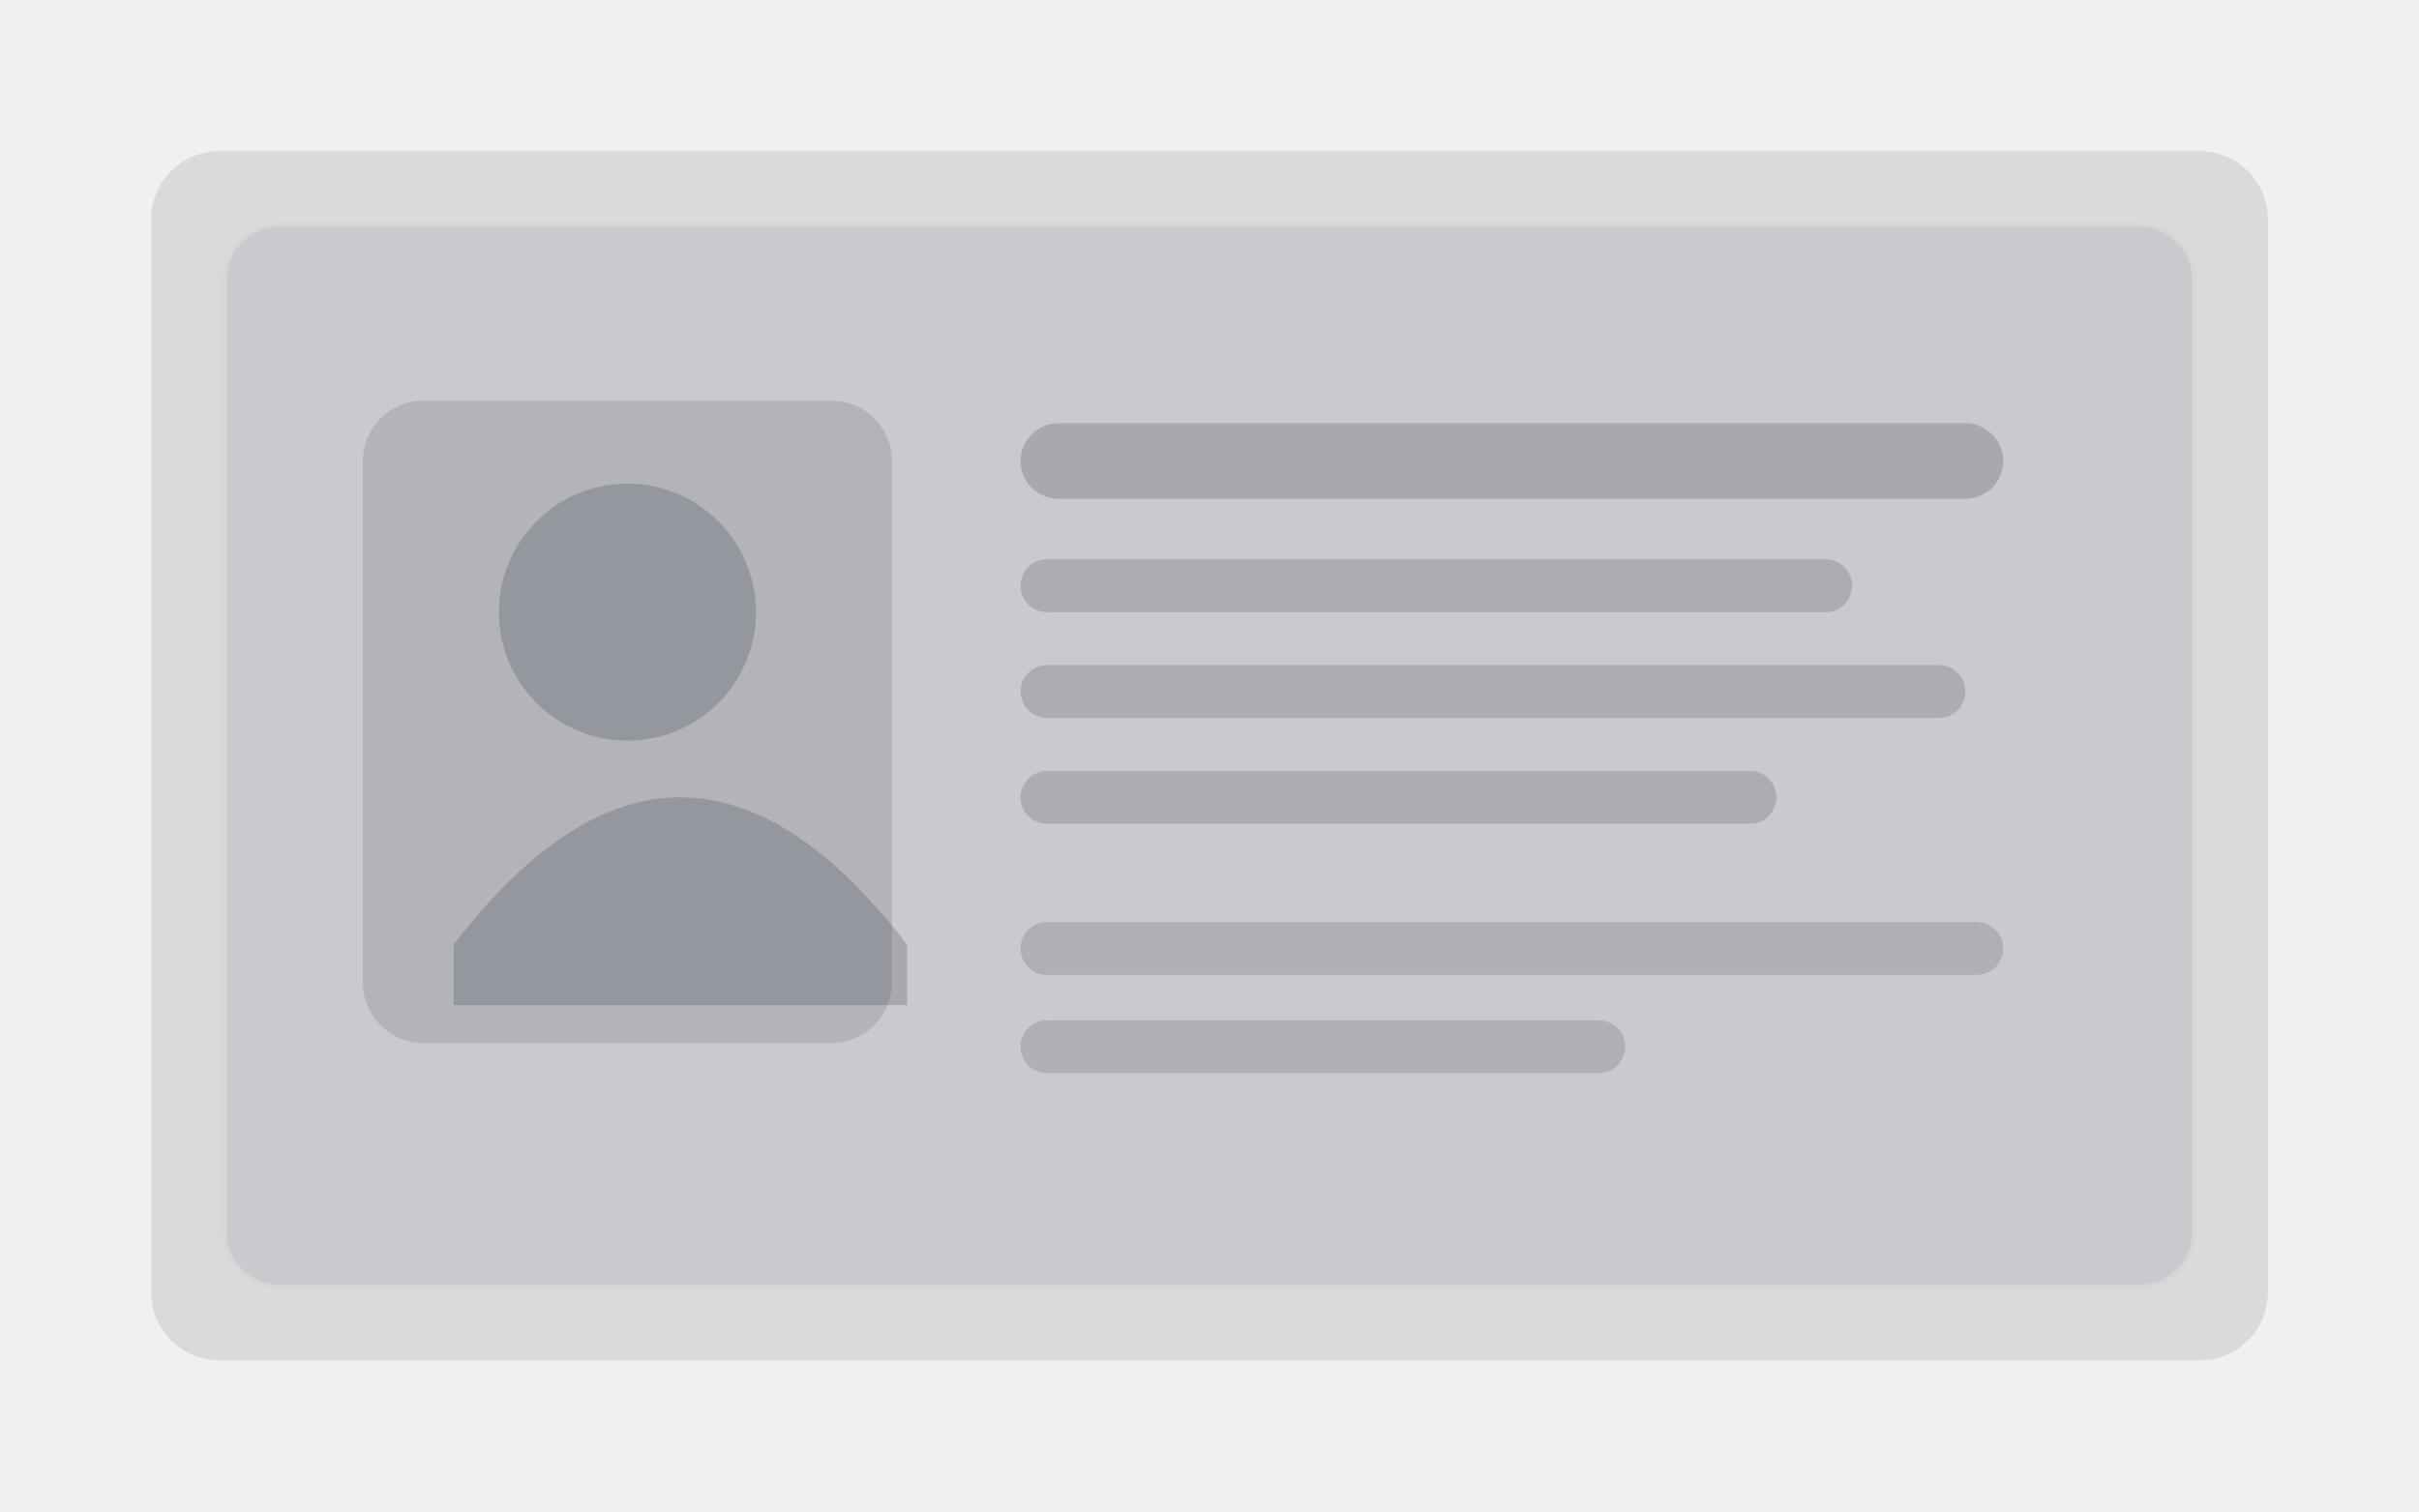
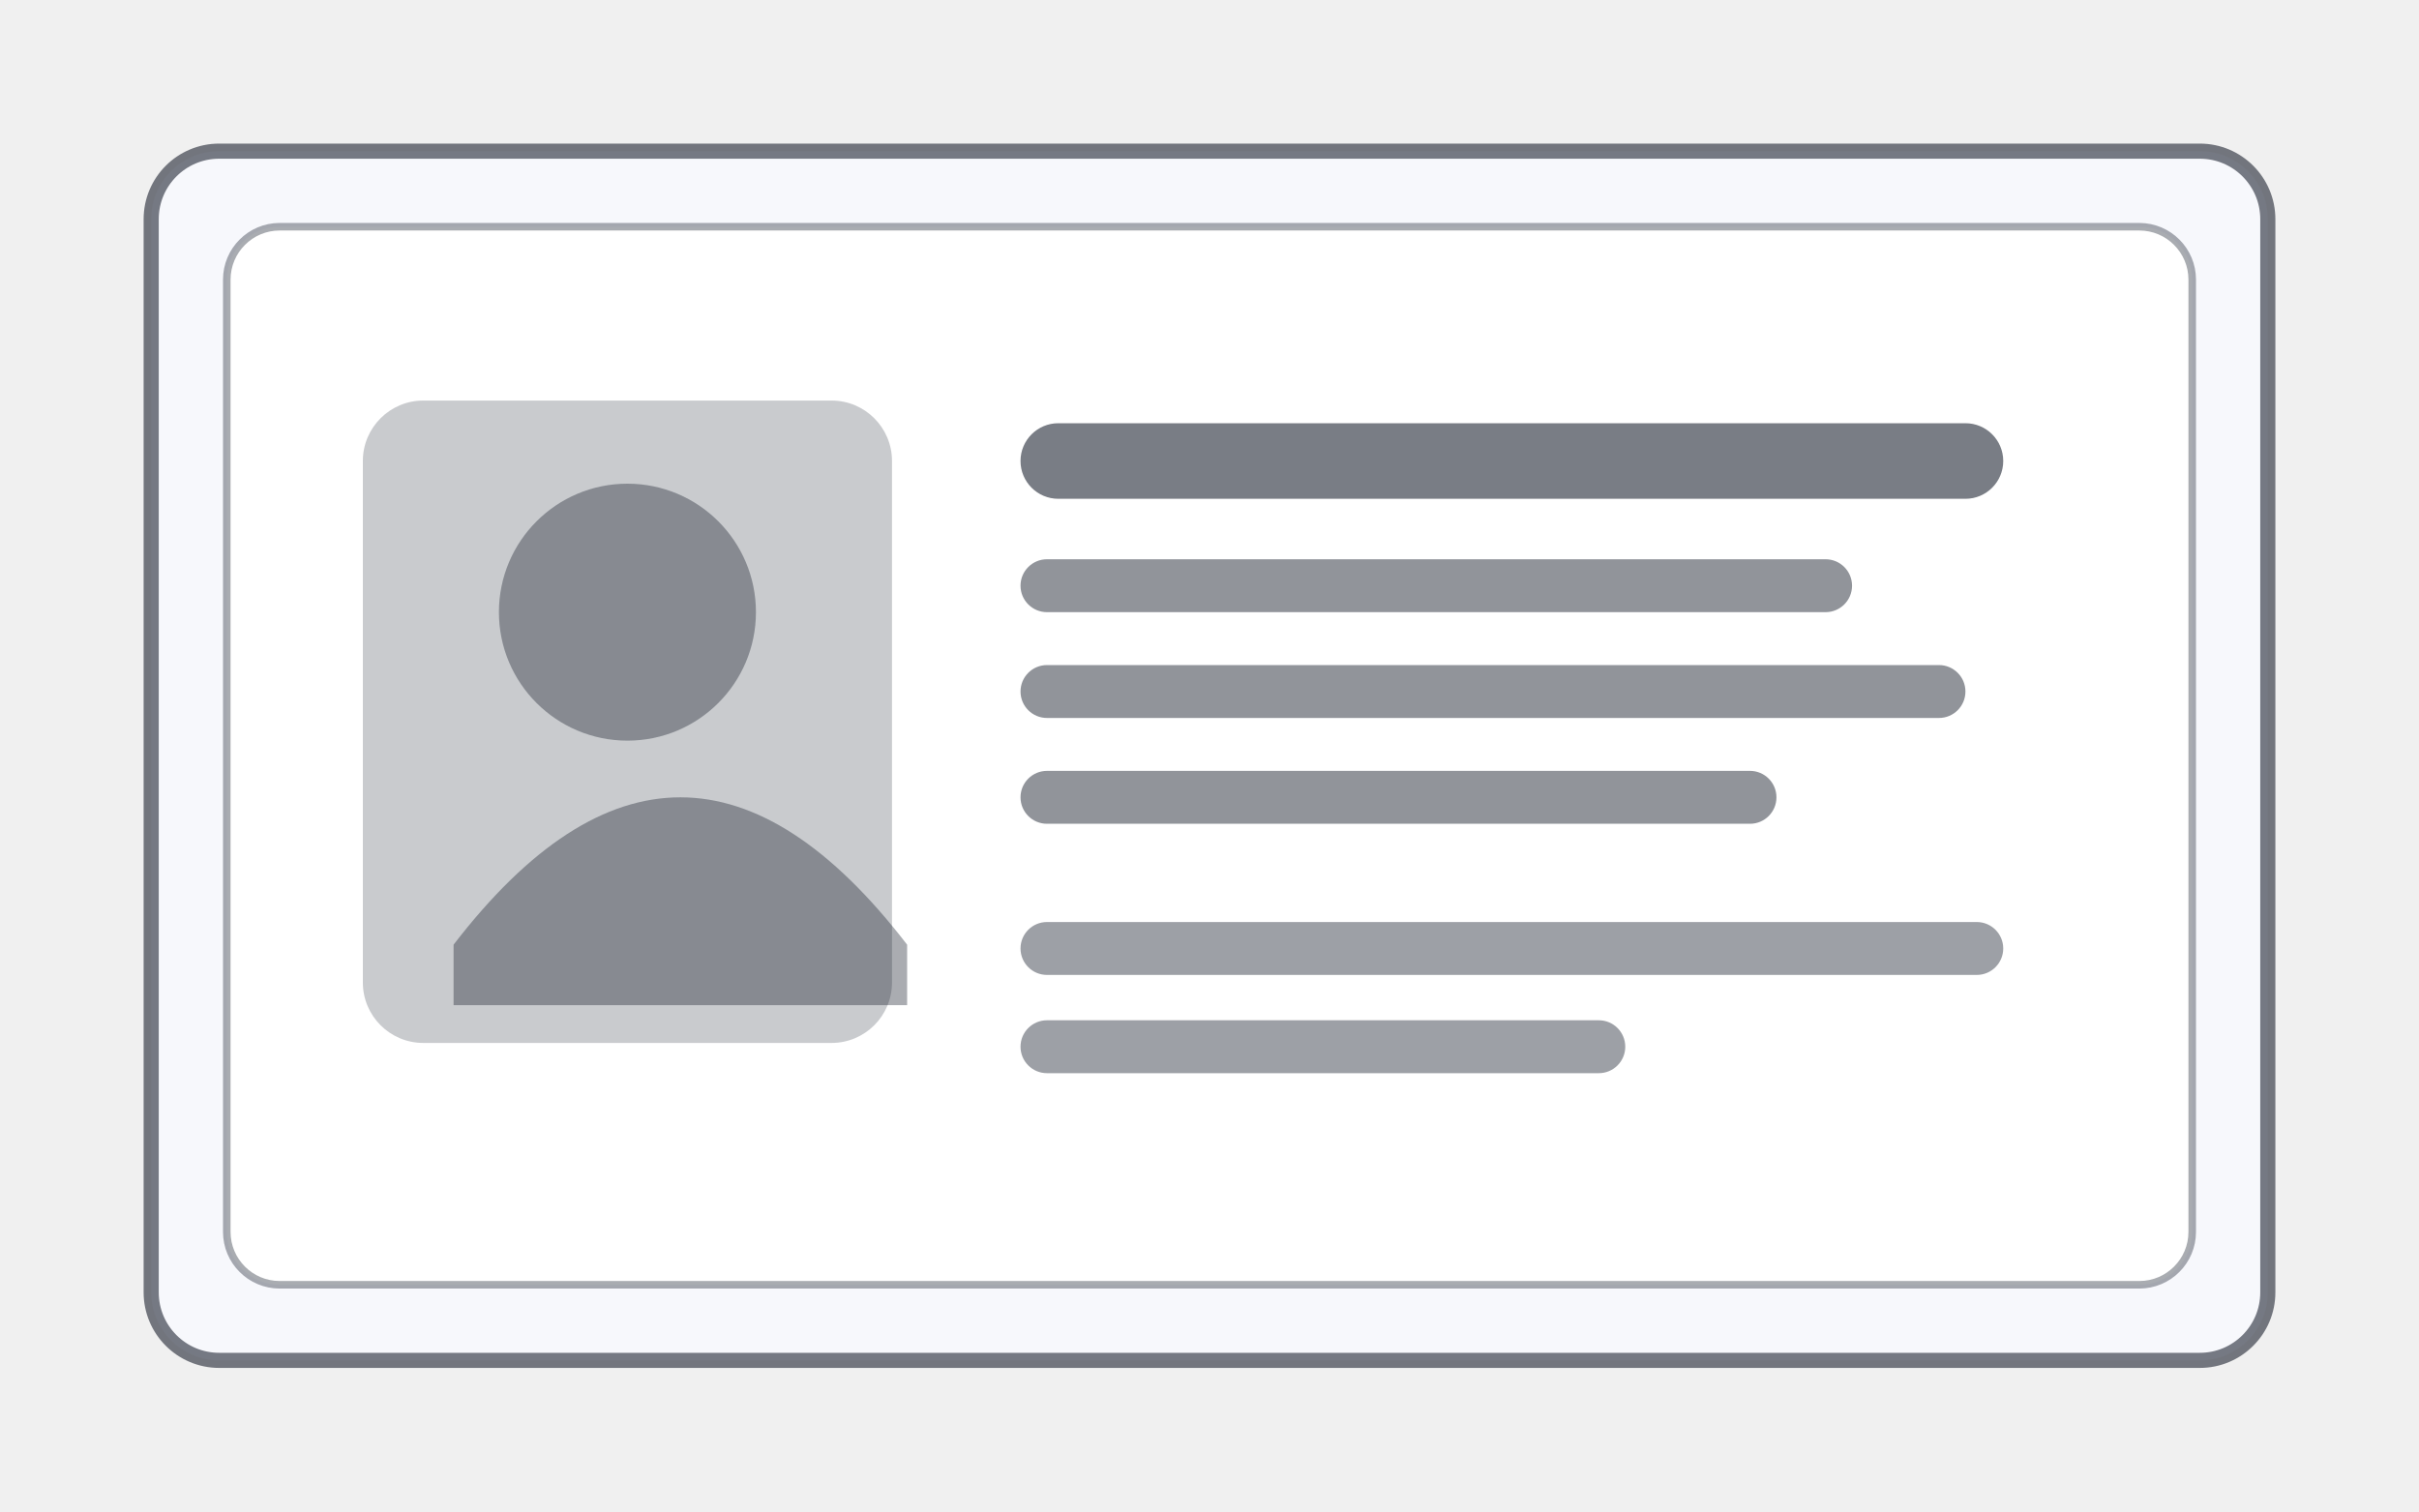
<svg xmlns="http://www.w3.org/2000/svg" width="640" height="400" viewBox="0 0 640 400" fill="none">
-   <rect x="40" y="40" width="560" height="320" rx="18" fill="#0B1220" opacity="0.1" />
-   <rect x="60" y="60" width="520" height="280" rx="14" fill="#0B1220" opacity="0.08" stroke="#0B1220" stroke-opacity="0.25" stroke-width="2" />
-   <rect x="96" y="106" width="140" height="170" rx="16" fill="#0B1220" opacity="0.12" />
-   <circle cx="166" cy="162" r="34" fill="#0B1220" opacity="0.18" />
-   <path d="M120 250c20-26 40-39 60-39s40 13 60 39v16H120v-16z" fill="#0B1220" opacity="0.18" />
-   <rect x="270" y="112" width="260" height="20" rx="10" fill="#0B1220" opacity="0.18" />
-   <rect x="270" y="148" width="220" height="14" rx="7" fill="#0B1220" opacity="0.16" />
-   <rect x="270" y="176" width="250" height="14" rx="7" fill="#0B1220" opacity="0.16" />
-   <rect x="270" y="204" width="200" height="14" rx="7" fill="#0B1220" opacity="0.16" />
-   <rect x="270" y="244" width="260" height="14" rx="7" fill="#0B1220" opacity="0.14" />
-   <rect x="270" y="270" width="160" height="14" rx="7" fill="#0B1220" opacity="0.14" />
+   <rect x="40" y="40" width="560" height="320" rx="18" fill="#F7F8FC" stroke="#0B1220" stroke-opacity="0.55" stroke-width="4" />
+   <rect x="60" y="60" width="520" height="280" rx="14" fill="#FFFFFF" stroke="#0B1220" stroke-opacity="0.35" stroke-width="2" />
+   <rect x="96" y="106" width="140" height="170" rx="16" fill="#0B1220" opacity="0.22" />
+   <circle cx="166" cy="162" r="34" fill="#0B1220" opacity="0.35" />
+   <path d="M120 250c20-26 40-39 60-39s40 13 60 39v16H120v-16z" fill="#0B1220" opacity="0.35" />
+   <rect x="270" y="112" width="260" height="20" rx="10" fill="#0B1220" opacity="0.55" />
+   <rect x="270" y="148" width="220" height="14" rx="7" fill="#0B1220" opacity="0.45" />
+   <rect x="270" y="176" width="250" height="14" rx="7" fill="#0B1220" opacity="0.45" />
+   <rect x="270" y="204" width="200" height="14" rx="7" fill="#0B1220" opacity="0.45" />
+   <rect x="270" y="244" width="260" height="14" rx="7" fill="#0B1220" opacity="0.4" />
+   <rect x="270" y="270" width="160" height="14" rx="7" fill="#0B1220" opacity="0.4" />
</svg>
